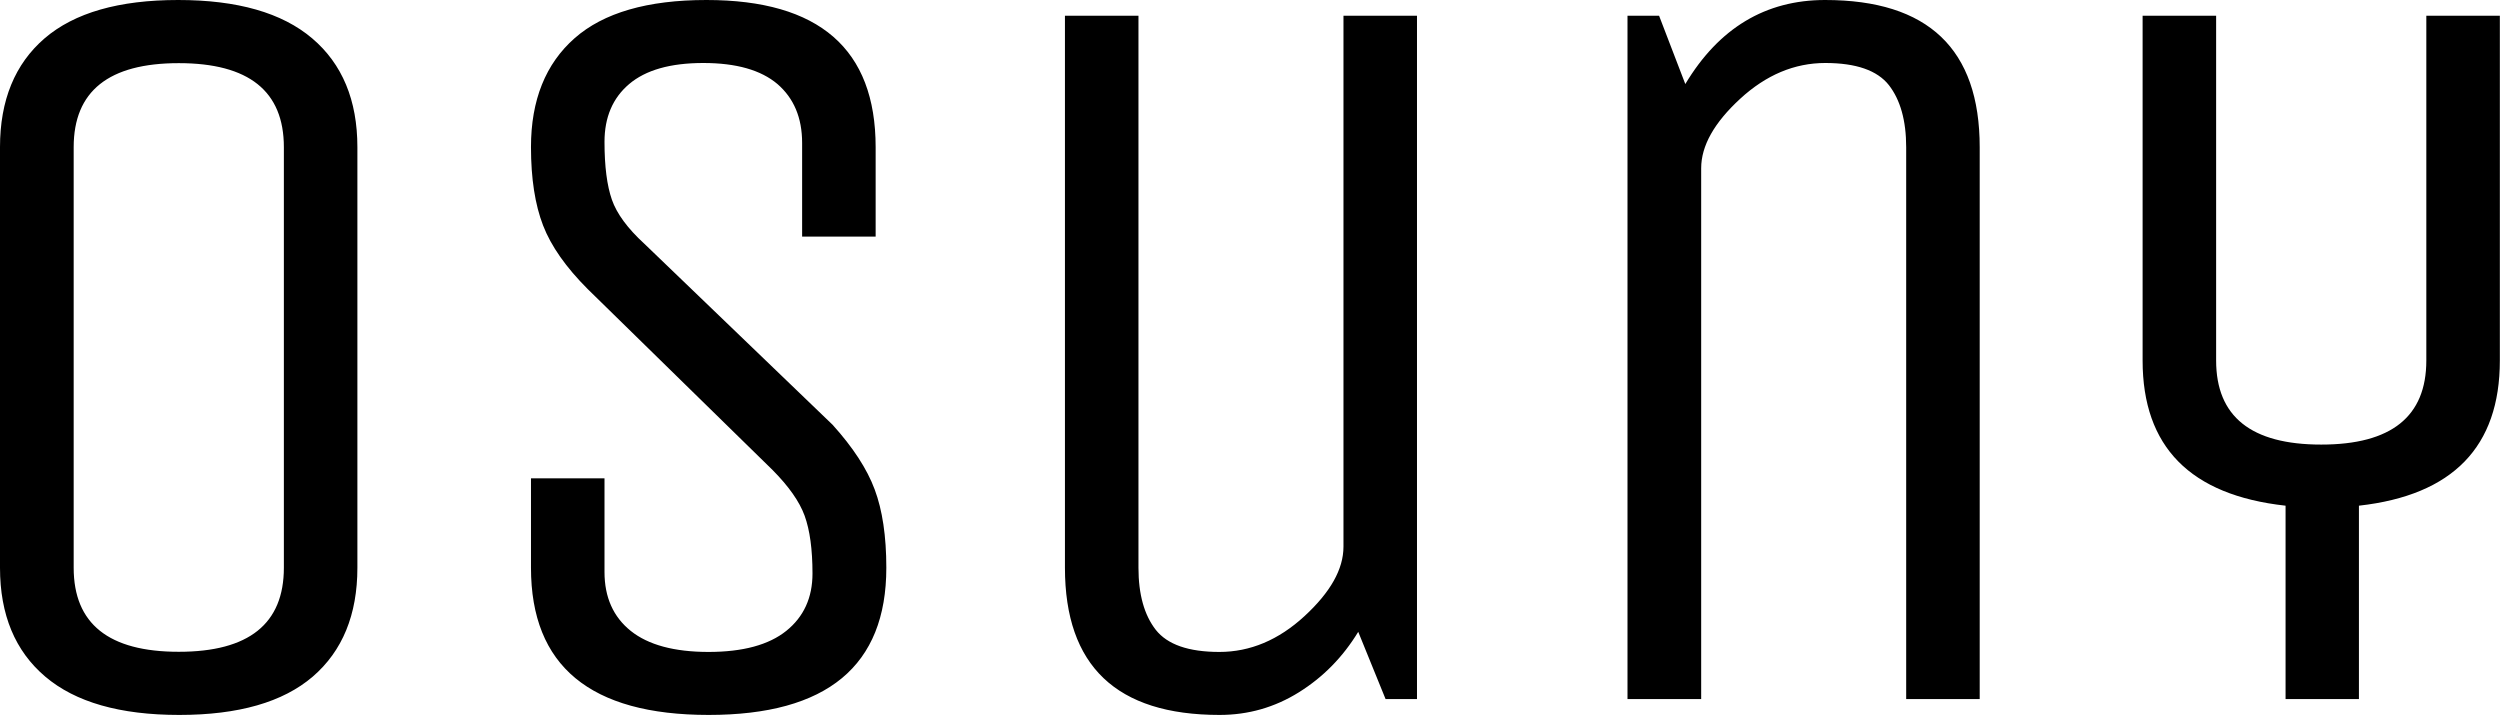
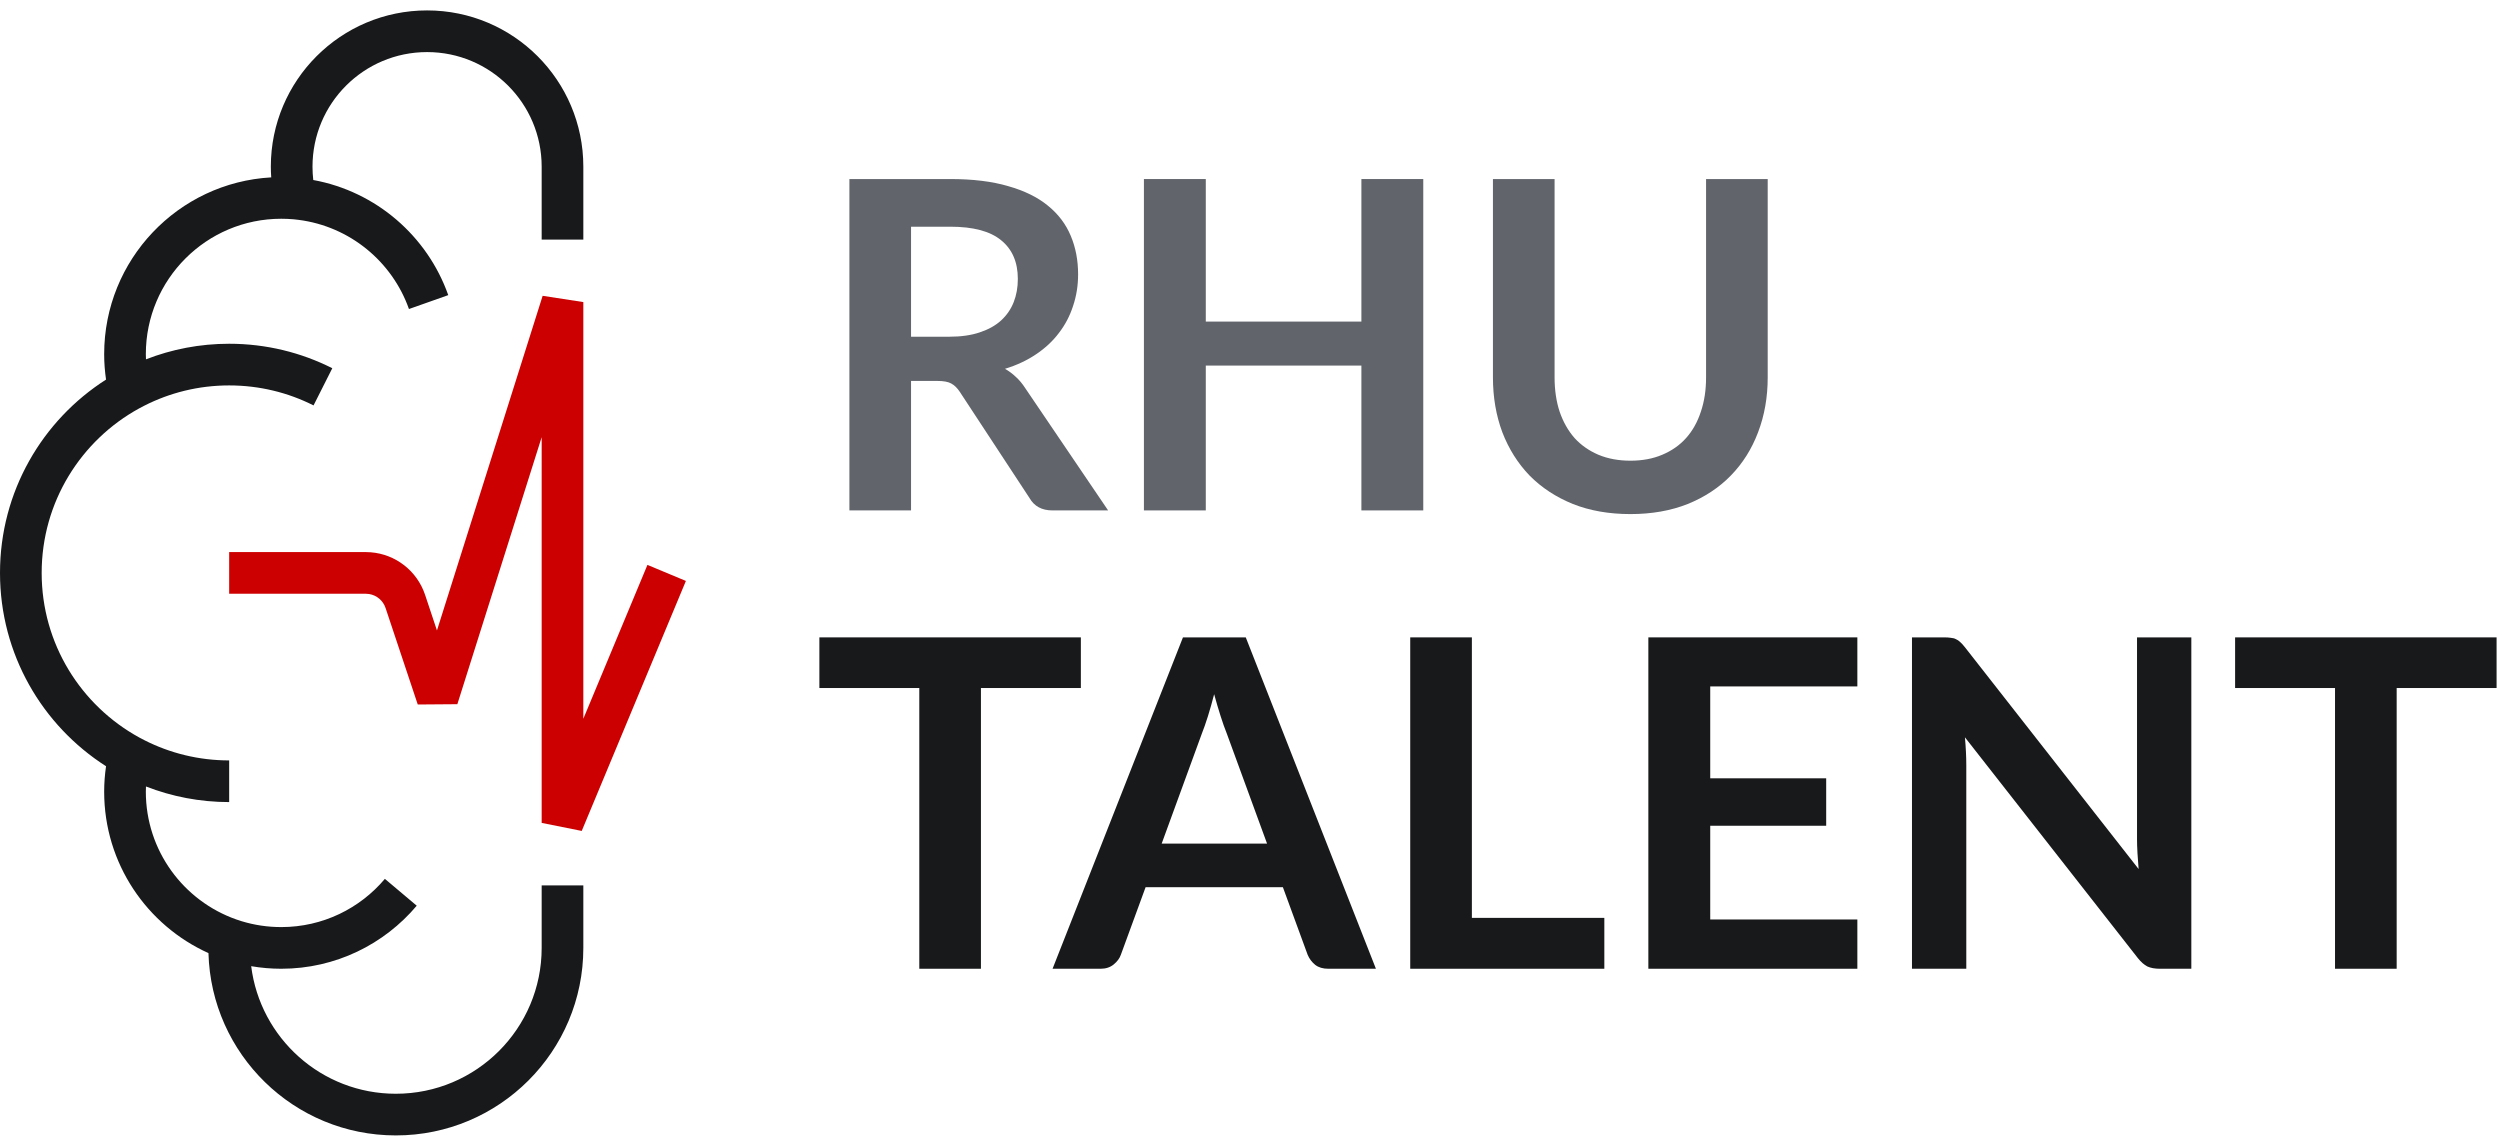
- <svg xmlns="http://www.w3.org/2000/svg" version="1.2" baseProfile="tiny" width="1591.4" height="455.1" overflow="visible" xml:space="preserve">
-   <switch>
-     <g>
-       <g fill="#000000">
-         <path d="M227.5 93.7v267.7c0 29.9-9.5 53-28.4 69.3-19 16.3-47.3 24.4-85 24.4S48 447 28.8 430.7C9.6 414.4 0 391.3 0 361.4V93.7c0-29.9 9.5-53 28.4-69.3C47.4 8.1 75.7 0 113.4 0s66.1 8.1 85.3 24.4c19.2 16.3 28.8 39.4 28.8 69.3zm-46.8 267.7V93.7c0-35.7-22.3-53.5-66.9-53.5-44.6 0-66.9 17.8-66.9 53.5v267.7c0 35.7 22.3 53.5 66.9 53.5 44.6 0 66.9-17.8 66.9-53.5zM564.2 361.4c0 62.5-37.7 93.7-113.1 93.7-75.4 0-113.1-31.2-113.1-93.7v-56.9h46.8v59.6c0 16.1 5.6 28.6 16.7 37.5 11.1 8.9 27.7 13.4 49.5 13.4 21.9 0 38.4-4.5 49.5-13.4 11.1-8.9 16.7-21.1 16.7-36.5 0-15.4-1.7-27.7-5-36.8-3.3-9.1-10.2-18.8-20.4-29.1L374.1 184c-13.8-13.8-23.3-27.3-28.4-40.5-5.1-13.2-7.7-29.8-7.7-49.9 0-29.9 9.3-53 27.8-69.3C384.2 8.1 412.2 0 449.7 0c71.8 0 107.7 31.2 107.7 93.7v56.9h-46.8V91c0-16.1-5.3-28.5-15.7-37.5-10.5-8.9-26.2-13.4-47.2-13.4-21 0-36.7 4.5-47.2 13.4s-15.7 21.2-15.7 36.8c0 15.6 1.6 27.9 4.7 36.8 3.1 8.9 10 18.3 20.7 28.1L530 270.4c12.9 14.3 21.9 28 26.8 41.2 4.9 13.1 7.4 29.7 7.4 49.8zM677.9 361.4V10h46.8v351.4c0 17 3.7 30.1 11 39.5 7.4 9.4 20.9 14.1 40.5 14.1s37.7-7.6 54.2-22.8c16.5-15.2 24.8-29.9 24.8-44.2V10H902v435h-20l-17.4-42.8c-9.8 16.1-22.4 28.9-37.8 38.5-15.4 9.6-32.2 14.4-50.5 14.4-65.6 0-98.4-31.2-98.4-93.7zM1082.8 445H1036V10h20.1l16.7 43.5c21.4-35.7 51.1-53.5 89-53.5 65.6 0 98.4 31.2 98.4 93.7V445h-46.8V93.7c0-16.9-3.7-30.1-11-39.5-7.4-9.4-20.9-14.1-40.5-14.1s-37.7 7.6-54.2 22.8c-16.5 15.2-24.8 29.9-24.8 44.2V445zM1501.7 445h-46.8V321.9c-60.7-6.7-91-37.5-91-92.4V10h46.8v219.5c0 35.7 22.3 53.5 66.9 53.5 44.6 0 66.9-17.8 66.9-53.5V10h46.8v219.5c0 54.9-29.9 85.7-89.7 92.4V445z" />
-       </g>
-     </g>
-   </switch>
+ <svg xmlns="http://www.w3.org/2000/svg" width="120" height="55" viewBox="0 0 120 55" fill="none">
+   <path d="M28 14.5V34.5L31.077 27.115L32.923 27.885L27.923 39.885L26 39.5V20.985L21.953 33.801L20.052 33.816L18.507 29.184C18.388 28.826 18.081 28.571 17.718 28.513L17.559 28.5H11V26.5H17.559L17.799 26.51C18.99 26.605 20.021 27.403 20.404 28.552L20.974 30.262L26.047 14.199L28 14.5Z" fill="#CC0000" />
+   <path d="M26 8C26 4.962 23.538 2.5 20.5 2.5C17.462 2.5 15 4.962 15 8C15 8.217 15.013 8.431 15.037 8.641C18.055 9.192 20.514 11.334 21.516 14.166L20.573 14.5L19.63 14.833C18.826 12.559 16.792 10.867 14.331 10.553L14.092 10.526C13.897 10.509 13.7 10.5 13.5 10.5C9.91 10.5 7 13.41 7 17C7 17.083 7.004 17.166 7.007 17.248C8.246 16.765 9.593 16.5 11 16.5C12.779 16.5 14.461 16.923 15.95 17.675L15.05 19.46C13.834 18.846 12.459 18.5 11 18.5C9.531 18.5 8.146 18.852 6.923 19.475L6.681 19.602C3.889 21.133 2 24.096 2 27.5C2 30.904 3.889 33.867 6.681 35.398L6.923 35.525C8.146 36.148 9.531 36.5 11 36.5V38.5C9.592 38.5 8.246 38.234 7.007 37.751C7.004 37.834 7 37.917 7 38C7 40.832 8.812 43.244 11.343 44.134L11.598 44.218C12.198 44.401 12.837 44.5 13.5 44.5C15.495 44.5 17.28 43.602 18.474 42.185L20.003 43.474C18.445 45.322 16.11 46.5 13.5 46.5C13.008 46.5 12.526 46.457 12.057 46.377C12.488 49.829 15.431 52.5 19 52.5C22.866 52.5 26 49.366 26 45.5V42.5H28V45.5C28 50.471 23.971 54.5 19 54.5C14.113 54.5 10.138 50.604 10.006 45.749C7.056 44.417 5 41.45 5 38C5 37.586 5.032 37.178 5.09 36.779C2.031 34.827 0 31.401 0 27.5C0 23.599 2.031 20.172 5.09 18.22C5.032 17.821 5 17.414 5 17C5 12.467 8.548 8.763 13.019 8.514C13.007 8.344 13 8.173 13 8C13 3.858 16.358 0.5 20.5 0.5C24.642 0.5 28 3.858 28 8V11.5H26V8Z" fill="#18191B" />
+   <path d="M45.578 16.162C46.135 16.162 46.619 16.092 47.03 15.953C47.448 15.814 47.789 15.623 48.053 15.381C48.324 15.132 48.526 14.838 48.658 14.501C48.79 14.164 48.856 13.793 48.856 13.39C48.856 12.583 48.588 11.964 48.053 11.531C47.525 11.098 46.715 10.882 45.622 10.882H43.73V16.162H45.578ZM53.19 24.5H50.517C50.011 24.5 49.644 24.302 49.417 23.906L46.073 18.813C45.948 18.622 45.809 18.487 45.655 18.406C45.508 18.325 45.288 18.285 44.995 18.285H43.73V24.5H40.771V8.594H45.622C46.7 8.594 47.624 8.708 48.394 8.935C49.171 9.155 49.806 9.467 50.297 9.87C50.796 10.273 51.162 10.757 51.397 11.322C51.632 11.879 51.749 12.495 51.749 13.17C51.749 13.705 51.668 14.211 51.507 14.688C51.353 15.165 51.126 15.597 50.825 15.986C50.532 16.375 50.165 16.716 49.725 17.009C49.292 17.302 48.797 17.533 48.24 17.702C48.431 17.812 48.607 17.944 48.768 18.098C48.929 18.245 49.076 18.421 49.208 18.626L53.19 24.5Z" fill="#61656B" />
+   <path d="M68.317 8.594V24.5H65.347V17.548H57.878V24.5H54.908V8.594H57.878V15.436H65.347V8.594H68.317Z" fill="#61656B" />
+   <path d="M78.261 22.113C78.833 22.113 79.343 22.018 79.79 21.827C80.245 21.636 80.626 21.369 80.934 21.024C81.242 20.679 81.477 20.261 81.638 19.77C81.807 19.279 81.891 18.729 81.891 18.12V8.594H84.85V18.12C84.85 19.066 84.696 19.942 84.388 20.749C84.087 21.548 83.651 22.241 83.079 22.828C82.514 23.407 81.825 23.862 81.011 24.192C80.197 24.515 79.28 24.676 78.261 24.676C77.234 24.676 76.314 24.515 75.5 24.192C74.686 23.862 73.993 23.407 73.421 22.828C72.856 22.241 72.42 21.548 72.112 20.749C71.811 19.942 71.661 19.066 71.661 18.12V8.594H74.62V18.109C74.62 18.718 74.701 19.268 74.862 19.759C75.031 20.25 75.269 20.672 75.577 21.024C75.892 21.369 76.274 21.636 76.721 21.827C77.176 22.018 77.689 22.113 78.261 22.113Z" fill="#61656B" />
+   <path d="M51.881 33.025H47.085V46.5H44.126V33.025H39.33V30.594H51.881V33.025Z" fill="#18191B" />
+   <path d="M60.819 40.494L58.883 35.203C58.788 34.968 58.689 34.69 58.587 34.367C58.484 34.044 58.381 33.696 58.279 33.322C58.183 33.696 58.084 34.048 57.981 34.378C57.879 34.701 57.78 34.983 57.684 35.225L55.76 40.494H60.819ZM66.044 46.5H63.757C63.5 46.5 63.291 46.438 63.13 46.313C62.968 46.181 62.847 46.02 62.767 45.829L61.578 42.584H54.989L53.801 45.829C53.743 45.998 53.629 46.152 53.461 46.291C53.292 46.43 53.083 46.5 52.834 46.5H50.523L56.782 30.594H59.797L66.044 46.5Z" fill="#18191B" />
+   <path d="M77.008 44.058V46.5H67.691V30.594H70.65V44.058H77.008Z" fill="#18191B" />
+   <path d="M82.091 32.948V37.359H87.657V39.636H82.091V44.135H89.153V46.5H79.121V30.594H89.153V32.948H82.091Z" fill="#18191B" />
+   <path d="M105.184 30.594V46.5H103.666C103.431 46.5 103.233 46.463 103.072 46.39C102.918 46.309 102.768 46.177 102.621 45.994L94.316 35.39C94.36 35.874 94.382 36.321 94.382 36.732V46.5H91.775V30.594H93.326C93.451 30.594 93.557 30.601 93.645 30.616C93.74 30.623 93.821 30.645 93.887 30.682C93.96 30.711 94.03 30.759 94.096 30.825C94.162 30.884 94.235 30.964 94.316 31.067L102.654 41.715C102.632 41.458 102.614 41.205 102.599 40.956C102.584 40.707 102.577 40.476 102.577 40.263V30.594H105.184Z" fill="#18191B" />
+   <path d="M119.836 33.025H115.04V46.5H112.081V33.025H107.285V30.594H119.836V33.025Z" fill="#18191B" />
</svg>
